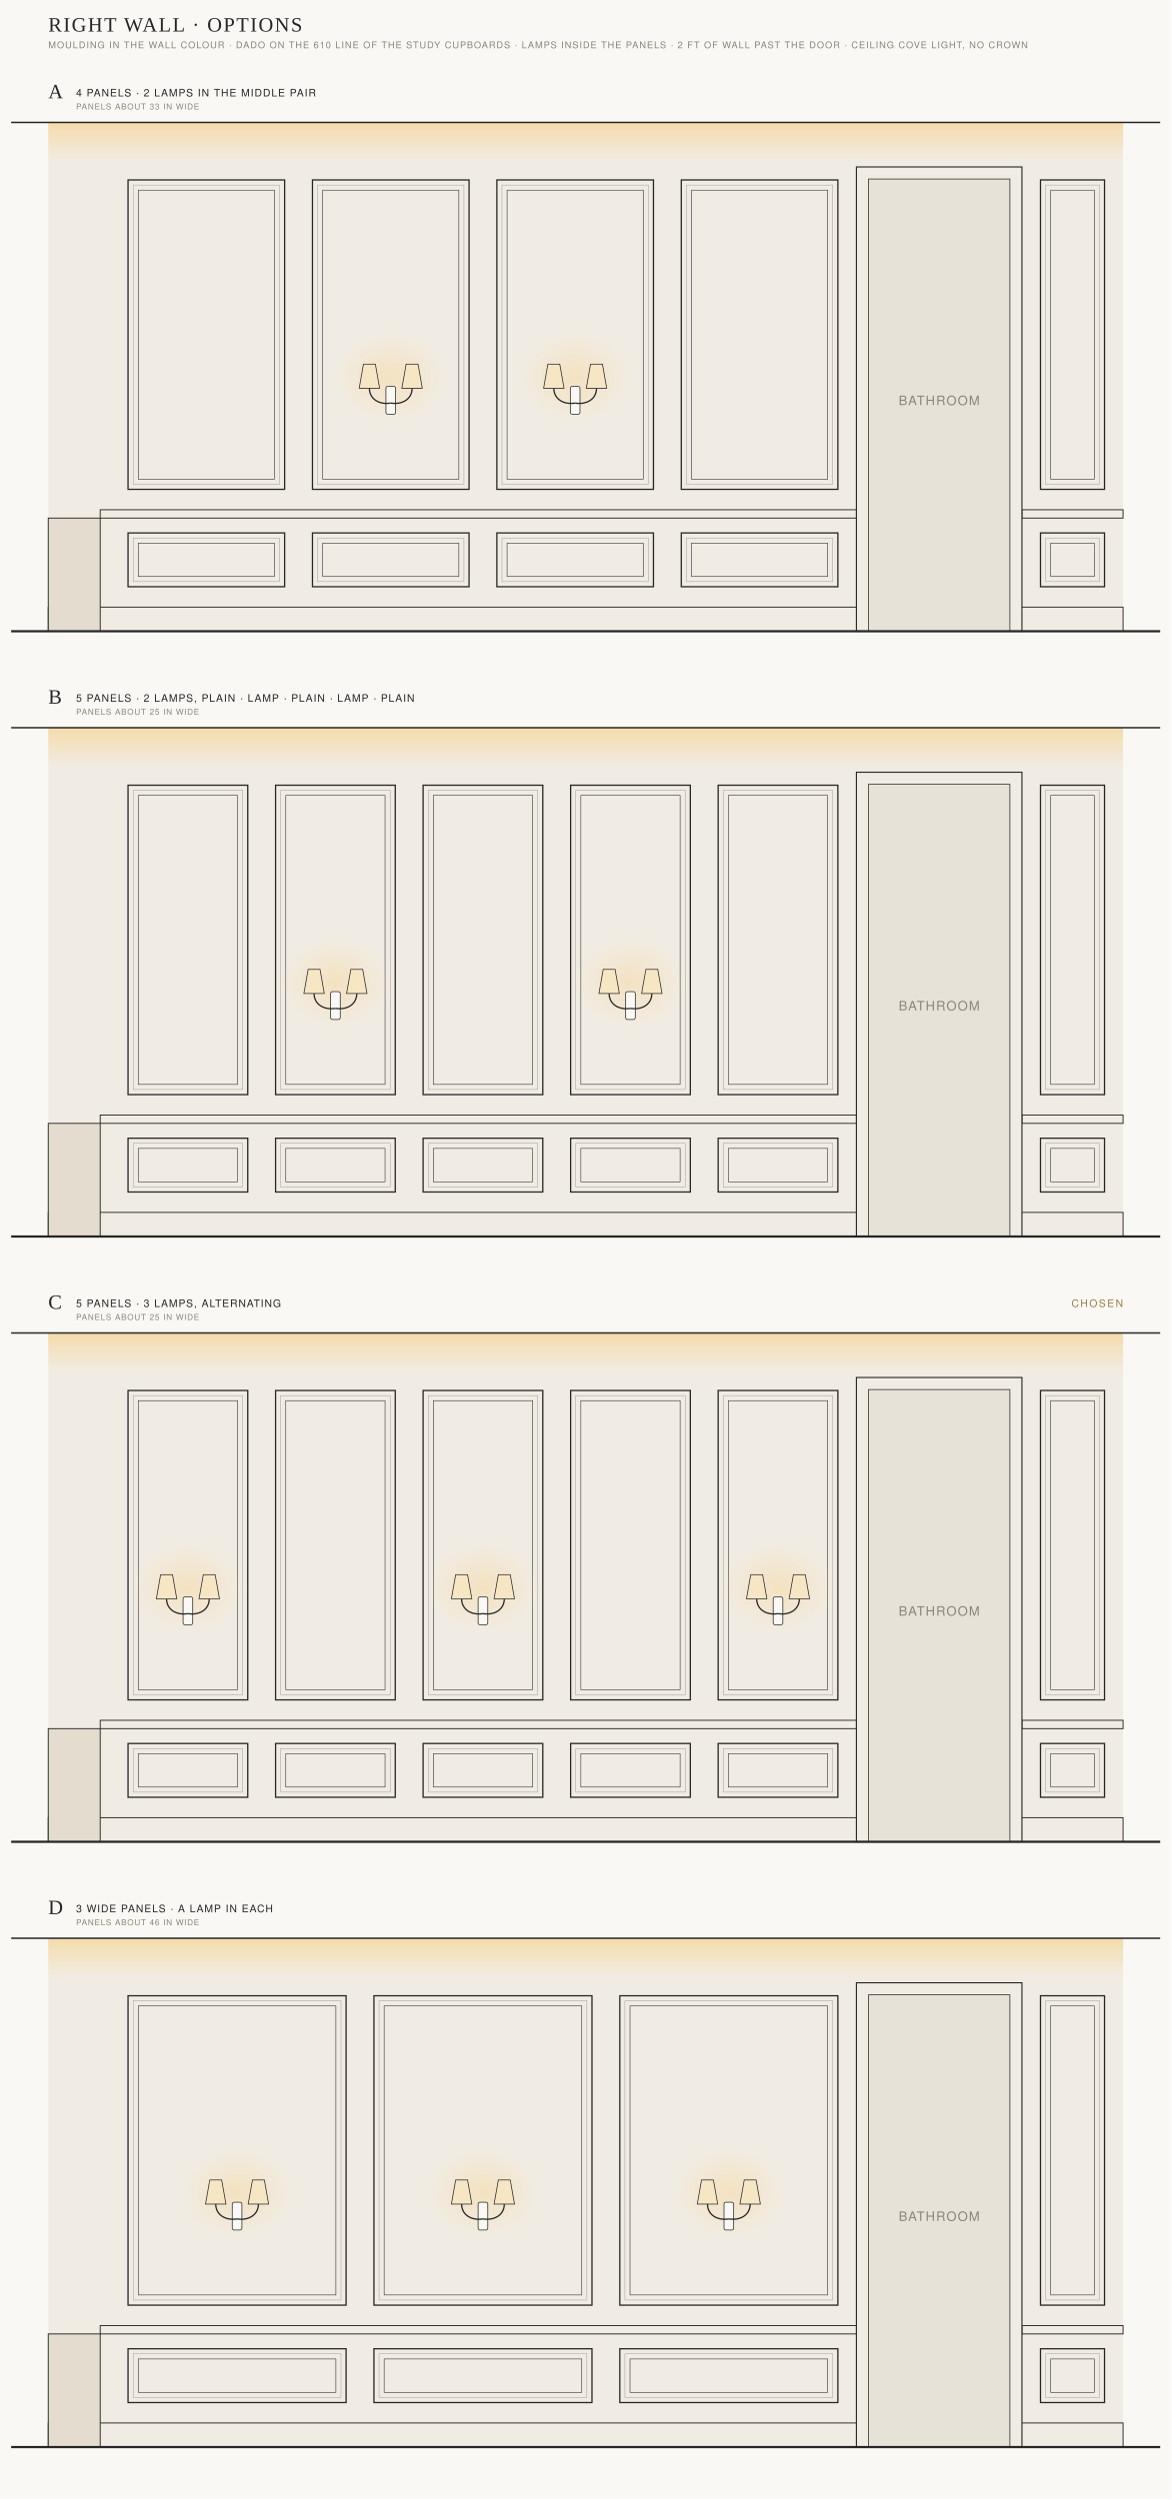
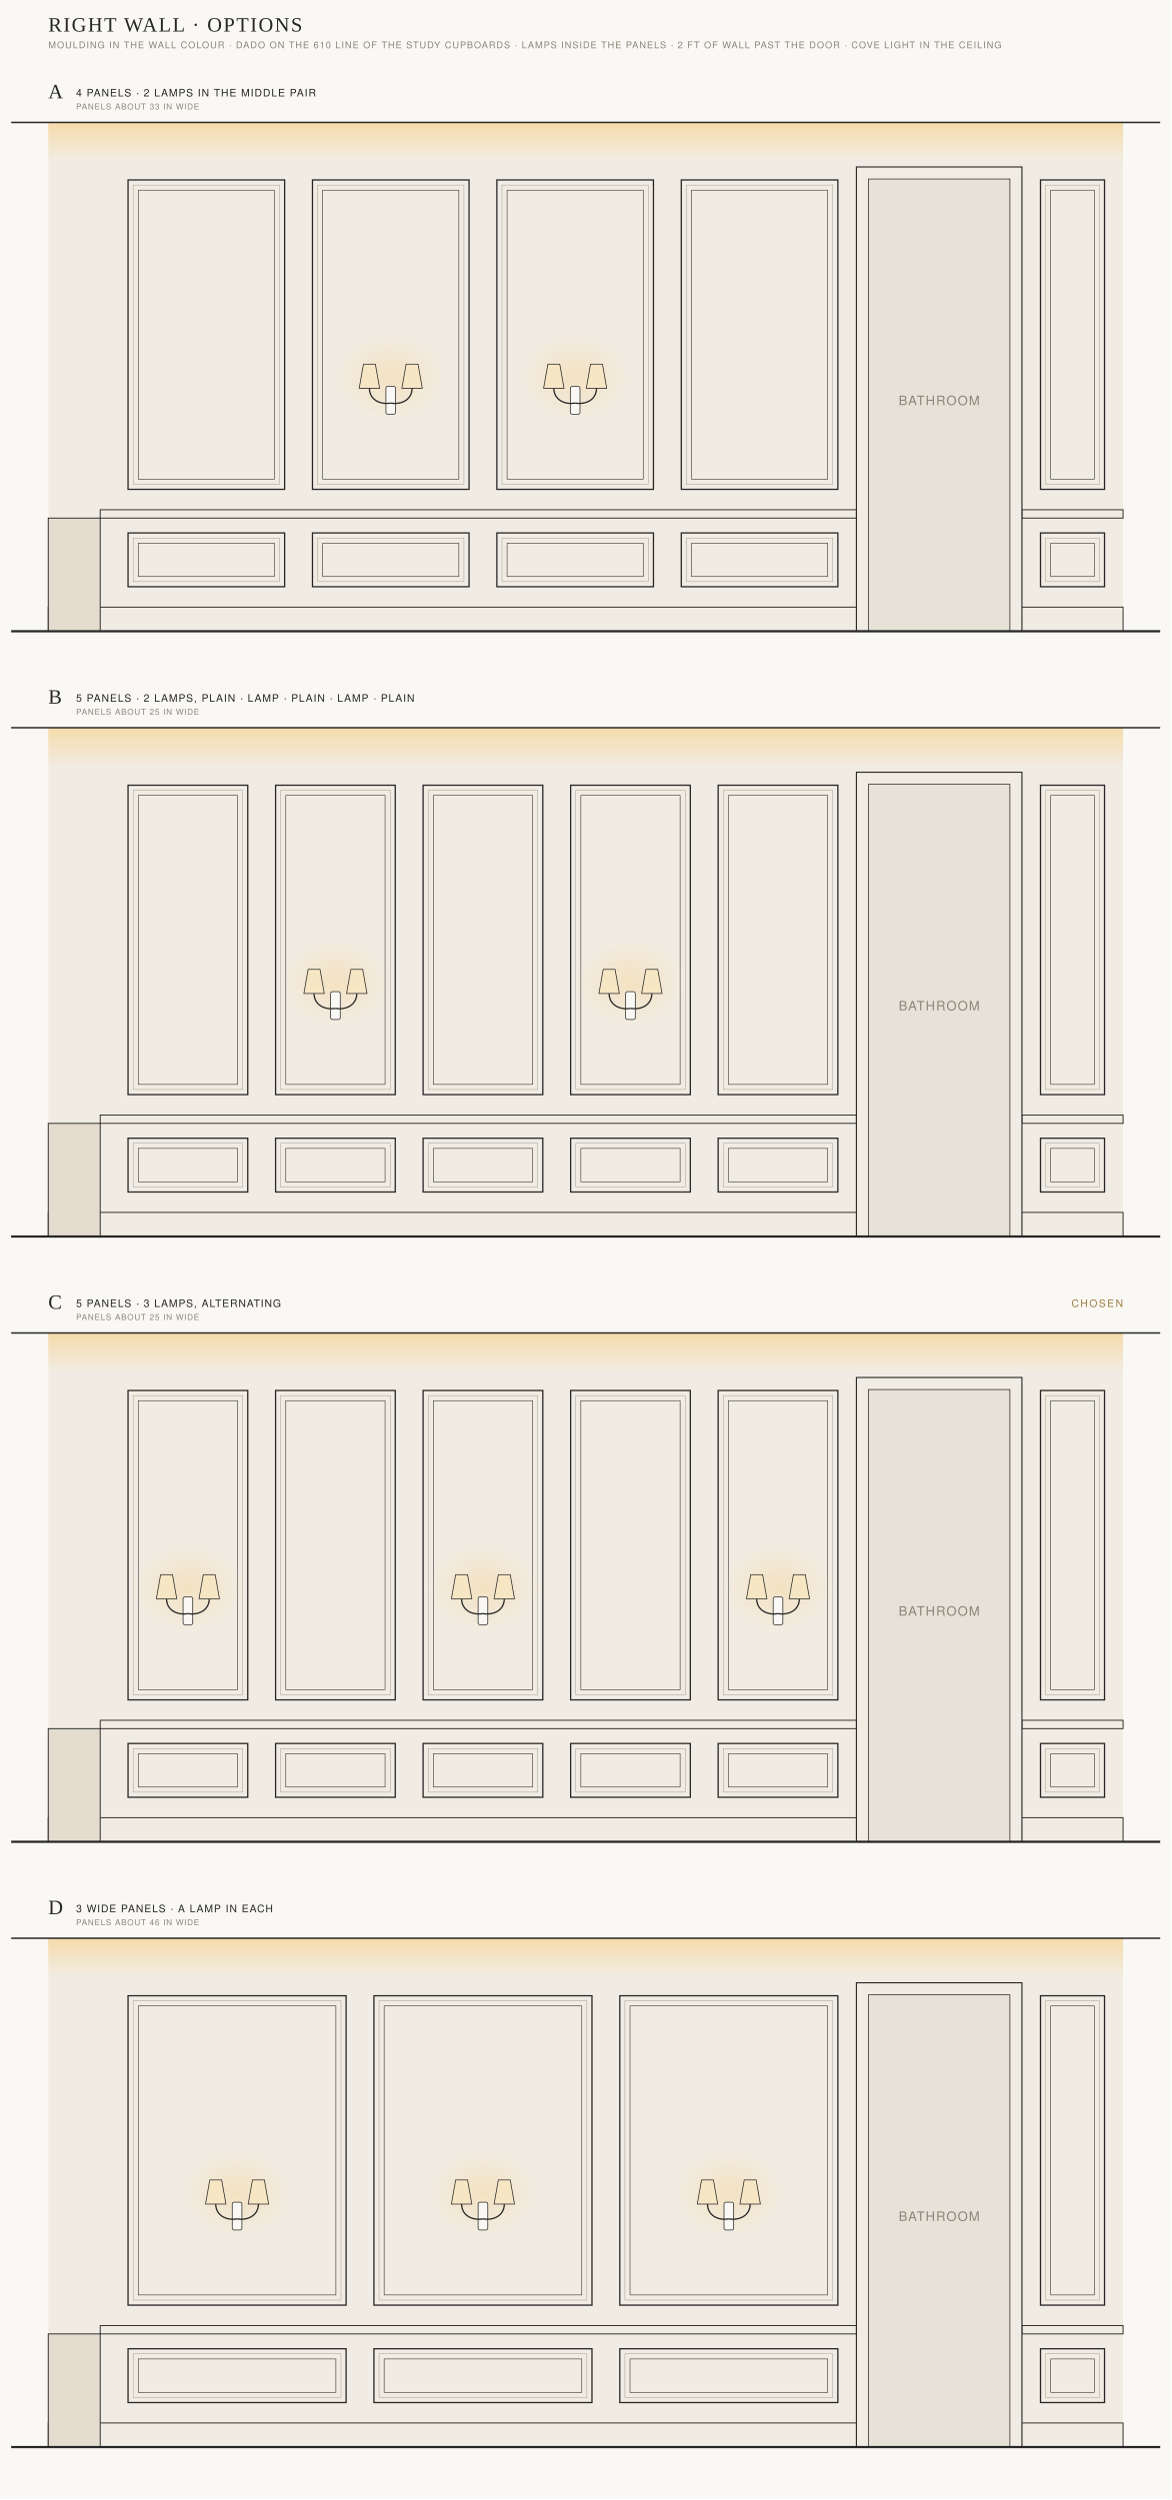
<svg xmlns="http://www.w3.org/2000/svg" viewBox="0 0 6312 13472" width="1052" height="2245.3">
  <defs>
    <linearGradient id="glow" x1="0" y1="0" x2="0" y2="1">
      <stop offset="0" stop-color="#f6d9a4" stop-opacity=".9" />
      <stop offset="1" stop-color="#f6d9a4" stop-opacity="0" />
    </linearGradient>
    <radialGradient id="lamp">
      <stop offset="0" stop-color="#f6d9a4" stop-opacity=".55" />
      <stop offset="1" stop-color="#f6d9a4" stop-opacity="0" />
    </radialGradient>
  </defs>
  <rect width="6312" height="13472" fill="#faf8f4" />
  <text x="260" y="170" font-family="Georgia, 'Times New Roman', serif" font-size="110" letter-spacing="8" fill="#262626">RIGHT WALL · OPTIONS</text>
-   <text x="260" y="260" font-family="Helvetica, Arial, sans-serif" font-size="50" letter-spacing="5" fill="#8a8479">MOULDING IN THE WALL COLOUR · DADO ON THE 610 LINE OF THE STUDY CUPBOARDS · LAMPS INSIDE THE PANELS · 2 FT OF WALL PAST THE DOOR · CEILING COVE LIGHT, NO CROWN</text>
+   <text x="260" y="260" font-family="Helvetica, Arial, sans-serif" font-size="50" letter-spacing="5" fill="#8a8479">MOULDING IN THE WALL COLOUR · DADO ON THE 610 LINE OF THE STUDY CUPBOARDS · LAMPS INSIDE THE PANELS · 2 FT OF WALL PAST THE DOOR · COVE LIGHT IN THE CEILING</text>
  <text x="260" y="530" font-family="Georgia, 'Times New Roman', serif" font-size="110" fill="#262626">A</text>
  <text x="410" y="520" font-family="Helvetica, Arial, sans-serif" font-size="56" letter-spacing="5" fill="#262626">4 PANELS · 2 LAMPS IN THE MIDDLE PAIR</text>
  <text x="410" y="590" font-family="Helvetica, Arial, sans-serif" font-size="44" letter-spacing="4" fill="#8a8479">PANELS ABOUT 33 IN WIDE</text>
  <g transform="translate(260 660)">
    <rect x="0" y="0" width="5792" height="2743" fill="#f1ece3" />
    <rect x="0" y="0" width="5792" height="210" fill="url(#glow)" />
    <rect x="0" y="2613" width="5792" height="130" fill="#f1ece3" stroke="#262626" stroke-width="5" />
    <rect x="0" y="2133" width="280" height="610" fill="#e3dccf" stroke="#262626" stroke-width="5" />
    <rect x="280" y="2088" width="4075" height="45" fill="#f1ece3" stroke="#262626" stroke-width="5" />
    <rect x="5247" y="2088" width="545" height="45" fill="#f1ece3" stroke="#262626" stroke-width="5" />
    <rect x="430" y="2213" width="843.8" height="290" fill="#f1ece3" stroke="#262626" stroke-width="7" />
    <rect x="457.5" y="2240.5" width="788.8" height="235" fill="none" stroke="#8a8479" stroke-width="2" />
    <rect x="485" y="2268" width="733.8" height="180" fill="none" stroke="#262626" stroke-width="3" />
    <rect x="430" y="310" width="843.8" height="1668" fill="#f1ece3" stroke="#262626" stroke-width="7" />
    <rect x="457.5" y="337.5" width="788.8" height="1613" fill="none" stroke="#8a8479" stroke-width="2" />
    <rect x="485" y="365" width="733.8" height="1558" fill="none" stroke="#262626" stroke-width="3" />
    <rect x="1423.8" y="2213" width="843.8" height="290" fill="#f1ece3" stroke="#262626" stroke-width="7" />
    <rect x="1451.3" y="2240.5" width="788.8" height="235" fill="none" stroke="#8a8479" stroke-width="2" />
    <rect x="1478.8" y="2268" width="733.8" height="180" fill="none" stroke="#262626" stroke-width="3" />
    <rect x="1423.8" y="310" width="843.8" height="1668" fill="#f1ece3" stroke="#262626" stroke-width="7" />
    <rect x="1451.3" y="337.5" width="788.8" height="1613" fill="none" stroke="#8a8479" stroke-width="2" />
    <rect x="1478.8" y="365" width="733.8" height="1558" fill="none" stroke="#262626" stroke-width="3" />
    <ellipse cx="1845.6" cy="1373" rx="300" ry="240" fill="url(#lamp)" />
    <g stroke="#262626" fill="#faf8f4" stroke-width="4">
      <rect x="1819.6" y="1423" width="52" height="150" rx="10" />
      <path d="M1845.6 1513 C 1785.6 1523, 1730.6 1493, 1730.6 1433" fill="none" stroke-width="7" />
      <path d="M1675.6 1433 L 1785.6 1433 L 1762.6 1303 L 1698.6 1303 Z" fill="#f7e6c4" />
      <path d="M1845.6 1513 C 1905.6 1523, 1960.6 1493, 1960.6 1433" fill="none" stroke-width="7" />
      <path d="M1905.6 1433 L 2015.6 1433 L 1992.6 1303 L 1928.6 1303 Z" fill="#f7e6c4" />
    </g>
    <rect x="2417.5" y="2213" width="843.8" height="290" fill="#f1ece3" stroke="#262626" stroke-width="7" />
    <rect x="2445" y="2240.5" width="788.8" height="235" fill="none" stroke="#8a8479" stroke-width="2" />
    <rect x="2472.5" y="2268" width="733.8" height="180" fill="none" stroke="#262626" stroke-width="3" />
    <rect x="2417.5" y="310" width="843.8" height="1668" fill="#f1ece3" stroke="#262626" stroke-width="7" />
    <rect x="2445" y="337.5" width="788.8" height="1613" fill="none" stroke="#8a8479" stroke-width="2" />
    <rect x="2472.5" y="365" width="733.8" height="1558" fill="none" stroke="#262626" stroke-width="3" />
    <ellipse cx="2839.4" cy="1373" rx="300" ry="240" fill="url(#lamp)" />
    <g stroke="#262626" fill="#faf8f4" stroke-width="4">
      <rect x="2813.4" y="1423" width="52" height="150" rx="10" />
      <path d="M2839.4 1513 C 2779.4 1523, 2724.4 1493, 2724.4 1433" fill="none" stroke-width="7" />
      <path d="M2669.4 1433 L 2779.4 1433 L 2756.4 1303 L 2692.4 1303 Z" fill="#f7e6c4" />
      <path d="M2839.4 1513 C 2899.4 1523, 2954.4 1493, 2954.4 1433" fill="none" stroke-width="7" />
      <path d="M2899.4 1433 L 3009.4 1433 L 2986.4 1303 L 2922.4 1303 Z" fill="#f7e6c4" />
    </g>
    <rect x="3411.3" y="2213" width="843.8" height="290" fill="#f1ece3" stroke="#262626" stroke-width="7" />
    <rect x="3438.8" y="2240.5" width="788.8" height="235" fill="none" stroke="#8a8479" stroke-width="2" />
    <rect x="3466.3" y="2268" width="733.8" height="180" fill="none" stroke="#262626" stroke-width="3" />
    <rect x="3411.3" y="310" width="843.8" height="1668" fill="#f1ece3" stroke="#262626" stroke-width="7" />
    <rect x="3438.8" y="337.5" width="788.8" height="1613" fill="none" stroke="#8a8479" stroke-width="2" />
    <rect x="3466.3" y="365" width="733.8" height="1558" fill="none" stroke="#262626" stroke-width="3" />
    <rect x="5347" y="2213" width="345" height="290" fill="#f1ece3" stroke="#262626" stroke-width="7" />
    <rect x="5374.5" y="2240.5" width="290" height="235" fill="none" stroke="#8a8479" stroke-width="2" />
    <rect x="5402" y="2268" width="235" height="180" fill="none" stroke="#262626" stroke-width="3" />
    <rect x="5347" y="310" width="345" height="1668" fill="#f1ece3" stroke="#262626" stroke-width="7" />
    <rect x="5374.5" y="337.5" width="290" height="1613" fill="none" stroke="#8a8479" stroke-width="2" />
    <rect x="5402" y="365" width="235" height="1558" fill="none" stroke="#262626" stroke-width="3" />
    <rect x="4355" y="240" width="892" height="2503" fill="#f1ece3" stroke="#262626" stroke-width="6" />
    <rect x="4420" y="305" width="762" height="2438" fill="#e7e2d8" stroke="#262626" stroke-width="4" />
    <text x="4801" y="1524" text-anchor="middle" font-family="Helvetica, Arial, sans-serif" font-size="70" letter-spacing="6" fill="#8a8479">BATHROOM</text>
    <line x1="-200" y1="0" x2="5992" y2="0" stroke="#262626" stroke-width="8" />
    <line x1="-200" y1="2743" x2="5992" y2="2743" stroke="#262626" stroke-width="12" />
  </g>
  <text x="260" y="3793" font-family="Georgia, 'Times New Roman', serif" font-size="110" fill="#262626">B</text>
  <text x="410" y="3783" font-family="Helvetica, Arial, sans-serif" font-size="56" letter-spacing="5" fill="#262626">5 PANELS · 2 LAMPS, PLAIN · LAMP · PLAIN · LAMP · PLAIN</text>
  <text x="410" y="3853" font-family="Helvetica, Arial, sans-serif" font-size="44" letter-spacing="4" fill="#8a8479">PANELS ABOUT 25 IN WIDE</text>
  <g transform="translate(260 3923)">
    <rect x="0" y="0" width="5792" height="2743" fill="#f1ece3" />
    <rect x="0" y="0" width="5792" height="210" fill="url(#glow)" />
    <rect x="0" y="2613" width="5792" height="130" fill="#f1ece3" stroke="#262626" stroke-width="5" />
    <rect x="0" y="2133" width="280" height="610" fill="#e3dccf" stroke="#262626" stroke-width="5" />
    <rect x="280" y="2088" width="4075" height="45" fill="#f1ece3" stroke="#262626" stroke-width="5" />
    <rect x="5247" y="2088" width="545" height="45" fill="#f1ece3" stroke="#262626" stroke-width="5" />
    <rect x="430" y="2213" width="645" height="290" fill="#f1ece3" stroke="#262626" stroke-width="7" />
    <rect x="457.5" y="2240.5" width="590" height="235" fill="none" stroke="#8a8479" stroke-width="2" />
    <rect x="485" y="2268" width="535" height="180" fill="none" stroke="#262626" stroke-width="3" />
    <rect x="430" y="310" width="645" height="1668" fill="#f1ece3" stroke="#262626" stroke-width="7" />
    <rect x="457.5" y="337.5" width="590" height="1613" fill="none" stroke="#8a8479" stroke-width="2" />
    <rect x="485" y="365" width="535" height="1558" fill="none" stroke="#262626" stroke-width="3" />
    <rect x="1225" y="2213" width="645" height="290" fill="#f1ece3" stroke="#262626" stroke-width="7" />
    <rect x="1252.5" y="2240.5" width="590" height="235" fill="none" stroke="#8a8479" stroke-width="2" />
    <rect x="1280" y="2268" width="535" height="180" fill="none" stroke="#262626" stroke-width="3" />
    <rect x="1225" y="310" width="645" height="1668" fill="#f1ece3" stroke="#262626" stroke-width="7" />
    <rect x="1252.5" y="337.5" width="590" height="1613" fill="none" stroke="#8a8479" stroke-width="2" />
    <rect x="1280" y="365" width="535" height="1558" fill="none" stroke="#262626" stroke-width="3" />
    <ellipse cx="1547.5" cy="1373" rx="300" ry="240" fill="url(#lamp)" />
    <g stroke="#262626" fill="#faf8f4" stroke-width="4">
      <rect x="1521.5" y="1423" width="52" height="150" rx="10" />
      <path d="M1547.5 1513 C 1487.5 1523, 1432.5 1493, 1432.5 1433" fill="none" stroke-width="7" />
      <path d="M1377.5 1433 L 1487.5 1433 L 1464.5 1303 L 1400.5 1303 Z" fill="#f7e6c4" />
      <path d="M1547.5 1513 C 1607.5 1523, 1662.5 1493, 1662.5 1433" fill="none" stroke-width="7" />
      <path d="M1607.5 1433 L 1717.5 1433 L 1694.5 1303 L 1630.5 1303 Z" fill="#f7e6c4" />
    </g>
    <rect x="2020" y="2213" width="645" height="290" fill="#f1ece3" stroke="#262626" stroke-width="7" />
    <rect x="2047.5" y="2240.5" width="590" height="235" fill="none" stroke="#8a8479" stroke-width="2" />
    <rect x="2075" y="2268" width="535" height="180" fill="none" stroke="#262626" stroke-width="3" />
    <rect x="2020" y="310" width="645" height="1668" fill="#f1ece3" stroke="#262626" stroke-width="7" />
    <rect x="2047.5" y="337.5" width="590" height="1613" fill="none" stroke="#8a8479" stroke-width="2" />
    <rect x="2075" y="365" width="535" height="1558" fill="none" stroke="#262626" stroke-width="3" />
    <rect x="2815" y="2213" width="645" height="290" fill="#f1ece3" stroke="#262626" stroke-width="7" />
    <rect x="2842.5" y="2240.5" width="590" height="235" fill="none" stroke="#8a8479" stroke-width="2" />
    <rect x="2870" y="2268" width="535" height="180" fill="none" stroke="#262626" stroke-width="3" />
    <rect x="2815" y="310" width="645" height="1668" fill="#f1ece3" stroke="#262626" stroke-width="7" />
    <rect x="2842.5" y="337.5" width="590" height="1613" fill="none" stroke="#8a8479" stroke-width="2" />
    <rect x="2870" y="365" width="535" height="1558" fill="none" stroke="#262626" stroke-width="3" />
    <ellipse cx="3137.5" cy="1373" rx="300" ry="240" fill="url(#lamp)" />
    <g stroke="#262626" fill="#faf8f4" stroke-width="4">
      <rect x="3111.5" y="1423" width="52" height="150" rx="10" />
      <path d="M3137.5 1513 C 3077.5 1523, 3022.5 1493, 3022.5 1433" fill="none" stroke-width="7" />
      <path d="M2967.5 1433 L 3077.5 1433 L 3054.5 1303 L 2990.5 1303 Z" fill="#f7e6c4" />
      <path d="M3137.5 1513 C 3197.5 1523, 3252.5 1493, 3252.5 1433" fill="none" stroke-width="7" />
      <path d="M3197.5 1433 L 3307.5 1433 L 3284.5 1303 L 3220.5 1303 Z" fill="#f7e6c4" />
    </g>
    <rect x="3610" y="2213" width="645" height="290" fill="#f1ece3" stroke="#262626" stroke-width="7" />
    <rect x="3637.5" y="2240.5" width="590" height="235" fill="none" stroke="#8a8479" stroke-width="2" />
    <rect x="3665" y="2268" width="535" height="180" fill="none" stroke="#262626" stroke-width="3" />
    <rect x="3610" y="310" width="645" height="1668" fill="#f1ece3" stroke="#262626" stroke-width="7" />
    <rect x="3637.5" y="337.5" width="590" height="1613" fill="none" stroke="#8a8479" stroke-width="2" />
    <rect x="3665" y="365" width="535" height="1558" fill="none" stroke="#262626" stroke-width="3" />
    <rect x="5347" y="2213" width="345" height="290" fill="#f1ece3" stroke="#262626" stroke-width="7" />
    <rect x="5374.5" y="2240.5" width="290" height="235" fill="none" stroke="#8a8479" stroke-width="2" />
    <rect x="5402" y="2268" width="235" height="180" fill="none" stroke="#262626" stroke-width="3" />
    <rect x="5347" y="310" width="345" height="1668" fill="#f1ece3" stroke="#262626" stroke-width="7" />
    <rect x="5374.5" y="337.5" width="290" height="1613" fill="none" stroke="#8a8479" stroke-width="2" />
    <rect x="5402" y="365" width="235" height="1558" fill="none" stroke="#262626" stroke-width="3" />
    <rect x="4355" y="240" width="892" height="2503" fill="#f1ece3" stroke="#262626" stroke-width="6" />
    <rect x="4420" y="305" width="762" height="2438" fill="#e7e2d8" stroke="#262626" stroke-width="4" />
    <text x="4801" y="1524" text-anchor="middle" font-family="Helvetica, Arial, sans-serif" font-size="70" letter-spacing="6" fill="#8a8479">BATHROOM</text>
    <line x1="-200" y1="0" x2="5992" y2="0" stroke="#262626" stroke-width="8" />
    <line x1="-200" y1="2743" x2="5992" y2="2743" stroke="#262626" stroke-width="12" />
  </g>
  <text x="260" y="7056" font-family="Georgia, 'Times New Roman', serif" font-size="110" fill="#262626">C</text>
  <text x="410" y="7046" font-family="Helvetica, Arial, sans-serif" font-size="56" letter-spacing="5" fill="#262626">5 PANELS · 3 LAMPS, ALTERNATING</text>
  <text x="410" y="7116" font-family="Helvetica, Arial, sans-serif" font-size="44" letter-spacing="4" fill="#8a8479">PANELS ABOUT 25 IN WIDE</text>
  <text x="6052" y="7046" text-anchor="end" font-family="Helvetica, Arial, sans-serif" font-size="56" letter-spacing="8" fill="#9a7b3f">CHOSEN</text>
  <g transform="translate(260 7186)">
    <rect x="0" y="0" width="5792" height="2743" fill="#f1ece3" />
    <rect x="0" y="0" width="5792" height="210" fill="url(#glow)" />
    <rect x="0" y="2613" width="5792" height="130" fill="#f1ece3" stroke="#262626" stroke-width="5" />
    <rect x="0" y="2133" width="280" height="610" fill="#e3dccf" stroke="#262626" stroke-width="5" />
    <rect x="280" y="2088" width="4075" height="45" fill="#f1ece3" stroke="#262626" stroke-width="5" />
    <rect x="5247" y="2088" width="545" height="45" fill="#f1ece3" stroke="#262626" stroke-width="5" />
    <rect x="430" y="2213" width="645" height="290" fill="#f1ece3" stroke="#262626" stroke-width="7" />
    <rect x="457.5" y="2240.5" width="590" height="235" fill="none" stroke="#8a8479" stroke-width="2" />
    <rect x="485" y="2268" width="535" height="180" fill="none" stroke="#262626" stroke-width="3" />
    <rect x="430" y="310" width="645" height="1668" fill="#f1ece3" stroke="#262626" stroke-width="7" />
    <rect x="457.5" y="337.5" width="590" height="1613" fill="none" stroke="#8a8479" stroke-width="2" />
    <rect x="485" y="365" width="535" height="1558" fill="none" stroke="#262626" stroke-width="3" />
    <ellipse cx="752.5" cy="1373" rx="300" ry="240" fill="url(#lamp)" />
    <g stroke="#262626" fill="#faf8f4" stroke-width="4">
      <rect x="726.5" y="1423" width="52" height="150" rx="10" />
      <path d="M752.5 1513 C 692.5 1523, 637.5 1493, 637.5 1433" fill="none" stroke-width="7" />
      <path d="M582.5 1433 L 692.5 1433 L 669.5 1303 L 605.5 1303 Z" fill="#f7e6c4" />
      <path d="M752.5 1513 C 812.5 1523, 867.5 1493, 867.5 1433" fill="none" stroke-width="7" />
      <path d="M812.5 1433 L 922.5 1433 L 899.5 1303 L 835.5 1303 Z" fill="#f7e6c4" />
    </g>
    <rect x="1225" y="2213" width="645" height="290" fill="#f1ece3" stroke="#262626" stroke-width="7" />
    <rect x="1252.5" y="2240.5" width="590" height="235" fill="none" stroke="#8a8479" stroke-width="2" />
    <rect x="1280" y="2268" width="535" height="180" fill="none" stroke="#262626" stroke-width="3" />
    <rect x="1225" y="310" width="645" height="1668" fill="#f1ece3" stroke="#262626" stroke-width="7" />
    <rect x="1252.5" y="337.5" width="590" height="1613" fill="none" stroke="#8a8479" stroke-width="2" />
    <rect x="1280" y="365" width="535" height="1558" fill="none" stroke="#262626" stroke-width="3" />
    <rect x="2020" y="2213" width="645" height="290" fill="#f1ece3" stroke="#262626" stroke-width="7" />
    <rect x="2047.5" y="2240.5" width="590" height="235" fill="none" stroke="#8a8479" stroke-width="2" />
    <rect x="2075" y="2268" width="535" height="180" fill="none" stroke="#262626" stroke-width="3" />
    <rect x="2020" y="310" width="645" height="1668" fill="#f1ece3" stroke="#262626" stroke-width="7" />
    <rect x="2047.5" y="337.5" width="590" height="1613" fill="none" stroke="#8a8479" stroke-width="2" />
    <rect x="2075" y="365" width="535" height="1558" fill="none" stroke="#262626" stroke-width="3" />
    <ellipse cx="2342.5" cy="1373" rx="300" ry="240" fill="url(#lamp)" />
    <g stroke="#262626" fill="#faf8f4" stroke-width="4">
      <rect x="2316.5" y="1423" width="52" height="150" rx="10" />
      <path d="M2342.5 1513 C 2282.5 1523, 2227.5 1493, 2227.5 1433" fill="none" stroke-width="7" />
      <path d="M2172.5 1433 L 2282.5 1433 L 2259.5 1303 L 2195.5 1303 Z" fill="#f7e6c4" />
      <path d="M2342.5 1513 C 2402.5 1523, 2457.5 1493, 2457.5 1433" fill="none" stroke-width="7" />
      <path d="M2402.5 1433 L 2512.5 1433 L 2489.5 1303 L 2425.5 1303 Z" fill="#f7e6c4" />
    </g>
    <rect x="2815" y="2213" width="645" height="290" fill="#f1ece3" stroke="#262626" stroke-width="7" />
    <rect x="2842.5" y="2240.5" width="590" height="235" fill="none" stroke="#8a8479" stroke-width="2" />
    <rect x="2870" y="2268" width="535" height="180" fill="none" stroke="#262626" stroke-width="3" />
    <rect x="2815" y="310" width="645" height="1668" fill="#f1ece3" stroke="#262626" stroke-width="7" />
    <rect x="2842.5" y="337.5" width="590" height="1613" fill="none" stroke="#8a8479" stroke-width="2" />
    <rect x="2870" y="365" width="535" height="1558" fill="none" stroke="#262626" stroke-width="3" />
    <rect x="3610" y="2213" width="645" height="290" fill="#f1ece3" stroke="#262626" stroke-width="7" />
    <rect x="3637.5" y="2240.5" width="590" height="235" fill="none" stroke="#8a8479" stroke-width="2" />
    <rect x="3665" y="2268" width="535" height="180" fill="none" stroke="#262626" stroke-width="3" />
    <rect x="3610" y="310" width="645" height="1668" fill="#f1ece3" stroke="#262626" stroke-width="7" />
    <rect x="3637.5" y="337.5" width="590" height="1613" fill="none" stroke="#8a8479" stroke-width="2" />
    <rect x="3665" y="365" width="535" height="1558" fill="none" stroke="#262626" stroke-width="3" />
    <ellipse cx="3932.5" cy="1373" rx="300" ry="240" fill="url(#lamp)" />
    <g stroke="#262626" fill="#faf8f4" stroke-width="4">
      <rect x="3906.5" y="1423" width="52" height="150" rx="10" />
      <path d="M3932.5 1513 C 3872.5 1523, 3817.5 1493, 3817.5 1433" fill="none" stroke-width="7" />
      <path d="M3762.5 1433 L 3872.5 1433 L 3849.5 1303 L 3785.5 1303 Z" fill="#f7e6c4" />
      <path d="M3932.5 1513 C 3992.5 1523, 4047.5 1493, 4047.5 1433" fill="none" stroke-width="7" />
      <path d="M3992.5 1433 L 4102.5 1433 L 4079.5 1303 L 4015.5 1303 Z" fill="#f7e6c4" />
    </g>
    <rect x="5347" y="2213" width="345" height="290" fill="#f1ece3" stroke="#262626" stroke-width="7" />
    <rect x="5374.5" y="2240.5" width="290" height="235" fill="none" stroke="#8a8479" stroke-width="2" />
    <rect x="5402" y="2268" width="235" height="180" fill="none" stroke="#262626" stroke-width="3" />
    <rect x="5347" y="310" width="345" height="1668" fill="#f1ece3" stroke="#262626" stroke-width="7" />
    <rect x="5374.5" y="337.5" width="290" height="1613" fill="none" stroke="#8a8479" stroke-width="2" />
    <rect x="5402" y="365" width="235" height="1558" fill="none" stroke="#262626" stroke-width="3" />
    <rect x="4355" y="240" width="892" height="2503" fill="#f1ece3" stroke="#262626" stroke-width="6" />
    <rect x="4420" y="305" width="762" height="2438" fill="#e7e2d8" stroke="#262626" stroke-width="4" />
    <text x="4801" y="1524" text-anchor="middle" font-family="Helvetica, Arial, sans-serif" font-size="70" letter-spacing="6" fill="#8a8479">BATHROOM</text>
    <line x1="-200" y1="0" x2="5992" y2="0" stroke="#262626" stroke-width="8" />
    <line x1="-200" y1="2743" x2="5992" y2="2743" stroke="#262626" stroke-width="12" />
  </g>
  <text x="260" y="10319" font-family="Georgia, 'Times New Roman', serif" font-size="110" fill="#262626">D</text>
  <text x="410" y="10309" font-family="Helvetica, Arial, sans-serif" font-size="56" letter-spacing="5" fill="#262626">3 WIDE PANELS · A LAMP IN EACH</text>
  <text x="410" y="10379" font-family="Helvetica, Arial, sans-serif" font-size="44" letter-spacing="4" fill="#8a8479">PANELS ABOUT 46 IN WIDE</text>
  <g transform="translate(260 10449)">
    <rect x="0" y="0" width="5792" height="2743" fill="#f1ece3" />
    <rect x="0" y="0" width="5792" height="210" fill="url(#glow)" />
    <rect x="0" y="2613" width="5792" height="130" fill="#f1ece3" stroke="#262626" stroke-width="5" />
    <rect x="0" y="2133" width="280" height="610" fill="#e3dccf" stroke="#262626" stroke-width="5" />
    <rect x="280" y="2088" width="4075" height="45" fill="#f1ece3" stroke="#262626" stroke-width="5" />
    <rect x="5247" y="2088" width="545" height="45" fill="#f1ece3" stroke="#262626" stroke-width="5" />
    <rect x="430" y="2213" width="1175" height="290" fill="#f1ece3" stroke="#262626" stroke-width="7" />
    <rect x="457.5" y="2240.5" width="1120" height="235" fill="none" stroke="#8a8479" stroke-width="2" />
    <rect x="485" y="2268" width="1065" height="180" fill="none" stroke="#262626" stroke-width="3" />
    <rect x="430" y="310" width="1175" height="1668" fill="#f1ece3" stroke="#262626" stroke-width="7" />
    <rect x="457.5" y="337.5" width="1120" height="1613" fill="none" stroke="#8a8479" stroke-width="2" />
    <rect x="485" y="365" width="1065" height="1558" fill="none" stroke="#262626" stroke-width="3" />
    <ellipse cx="1017.5" cy="1373" rx="300" ry="240" fill="url(#lamp)" />
    <g stroke="#262626" fill="#faf8f4" stroke-width="4">
      <rect x="991.5" y="1423" width="52" height="150" rx="10" />
      <path d="M1017.5 1513 C 957.5 1523, 902.5 1493, 902.5 1433" fill="none" stroke-width="7" />
      <path d="M847.5 1433 L 957.5 1433 L 934.5 1303 L 870.5 1303 Z" fill="#f7e6c4" />
      <path d="M1017.5 1513 C 1077.5 1523, 1132.5 1493, 1132.5 1433" fill="none" stroke-width="7" />
      <path d="M1077.5 1433 L 1187.5 1433 L 1164.5 1303 L 1100.5 1303 Z" fill="#f7e6c4" />
    </g>
    <rect x="1755" y="2213" width="1175" height="290" fill="#f1ece3" stroke="#262626" stroke-width="7" />
    <rect x="1782.5" y="2240.5" width="1120" height="235" fill="none" stroke="#8a8479" stroke-width="2" />
    <rect x="1810" y="2268" width="1065" height="180" fill="none" stroke="#262626" stroke-width="3" />
    <rect x="1755" y="310" width="1175" height="1668" fill="#f1ece3" stroke="#262626" stroke-width="7" />
    <rect x="1782.5" y="337.5" width="1120" height="1613" fill="none" stroke="#8a8479" stroke-width="2" />
    <rect x="1810" y="365" width="1065" height="1558" fill="none" stroke="#262626" stroke-width="3" />
    <ellipse cx="2342.5" cy="1373" rx="300" ry="240" fill="url(#lamp)" />
    <g stroke="#262626" fill="#faf8f4" stroke-width="4">
      <rect x="2316.5" y="1423" width="52" height="150" rx="10" />
      <path d="M2342.5 1513 C 2282.5 1523, 2227.5 1493, 2227.5 1433" fill="none" stroke-width="7" />
      <path d="M2172.5 1433 L 2282.5 1433 L 2259.5 1303 L 2195.5 1303 Z" fill="#f7e6c4" />
      <path d="M2342.5 1513 C 2402.5 1523, 2457.5 1493, 2457.5 1433" fill="none" stroke-width="7" />
      <path d="M2402.5 1433 L 2512.5 1433 L 2489.5 1303 L 2425.5 1303 Z" fill="#f7e6c4" />
    </g>
    <rect x="3080" y="2213" width="1175" height="290" fill="#f1ece3" stroke="#262626" stroke-width="7" />
    <rect x="3107.5" y="2240.5" width="1120" height="235" fill="none" stroke="#8a8479" stroke-width="2" />
    <rect x="3135" y="2268" width="1065" height="180" fill="none" stroke="#262626" stroke-width="3" />
    <rect x="3080" y="310" width="1175" height="1668" fill="#f1ece3" stroke="#262626" stroke-width="7" />
    <rect x="3107.5" y="337.5" width="1120" height="1613" fill="none" stroke="#8a8479" stroke-width="2" />
    <rect x="3135" y="365" width="1065" height="1558" fill="none" stroke="#262626" stroke-width="3" />
    <ellipse cx="3667.5" cy="1373" rx="300" ry="240" fill="url(#lamp)" />
    <g stroke="#262626" fill="#faf8f4" stroke-width="4">
      <rect x="3641.5" y="1423" width="52" height="150" rx="10" />
      <path d="M3667.5 1513 C 3607.5 1523, 3552.5 1493, 3552.5 1433" fill="none" stroke-width="7" />
      <path d="M3497.5 1433 L 3607.5 1433 L 3584.5 1303 L 3520.5 1303 Z" fill="#f7e6c4" />
      <path d="M3667.5 1513 C 3727.5 1523, 3782.5 1493, 3782.5 1433" fill="none" stroke-width="7" />
      <path d="M3727.5 1433 L 3837.5 1433 L 3814.5 1303 L 3750.5 1303 Z" fill="#f7e6c4" />
    </g>
    <rect x="5347" y="2213" width="345" height="290" fill="#f1ece3" stroke="#262626" stroke-width="7" />
    <rect x="5374.5" y="2240.5" width="290" height="235" fill="none" stroke="#8a8479" stroke-width="2" />
    <rect x="5402" y="2268" width="235" height="180" fill="none" stroke="#262626" stroke-width="3" />
    <rect x="5347" y="310" width="345" height="1668" fill="#f1ece3" stroke="#262626" stroke-width="7" />
    <rect x="5374.5" y="337.5" width="290" height="1613" fill="none" stroke="#8a8479" stroke-width="2" />
    <rect x="5402" y="365" width="235" height="1558" fill="none" stroke="#262626" stroke-width="3" />
    <rect x="4355" y="240" width="892" height="2503" fill="#f1ece3" stroke="#262626" stroke-width="6" />
    <rect x="4420" y="305" width="762" height="2438" fill="#e7e2d8" stroke="#262626" stroke-width="4" />
    <text x="4801" y="1524" text-anchor="middle" font-family="Helvetica, Arial, sans-serif" font-size="70" letter-spacing="6" fill="#8a8479">BATHROOM</text>
    <line x1="-200" y1="0" x2="5992" y2="0" stroke="#262626" stroke-width="8" />
    <line x1="-200" y1="2743" x2="5992" y2="2743" stroke="#262626" stroke-width="12" />
  </g>
</svg>
